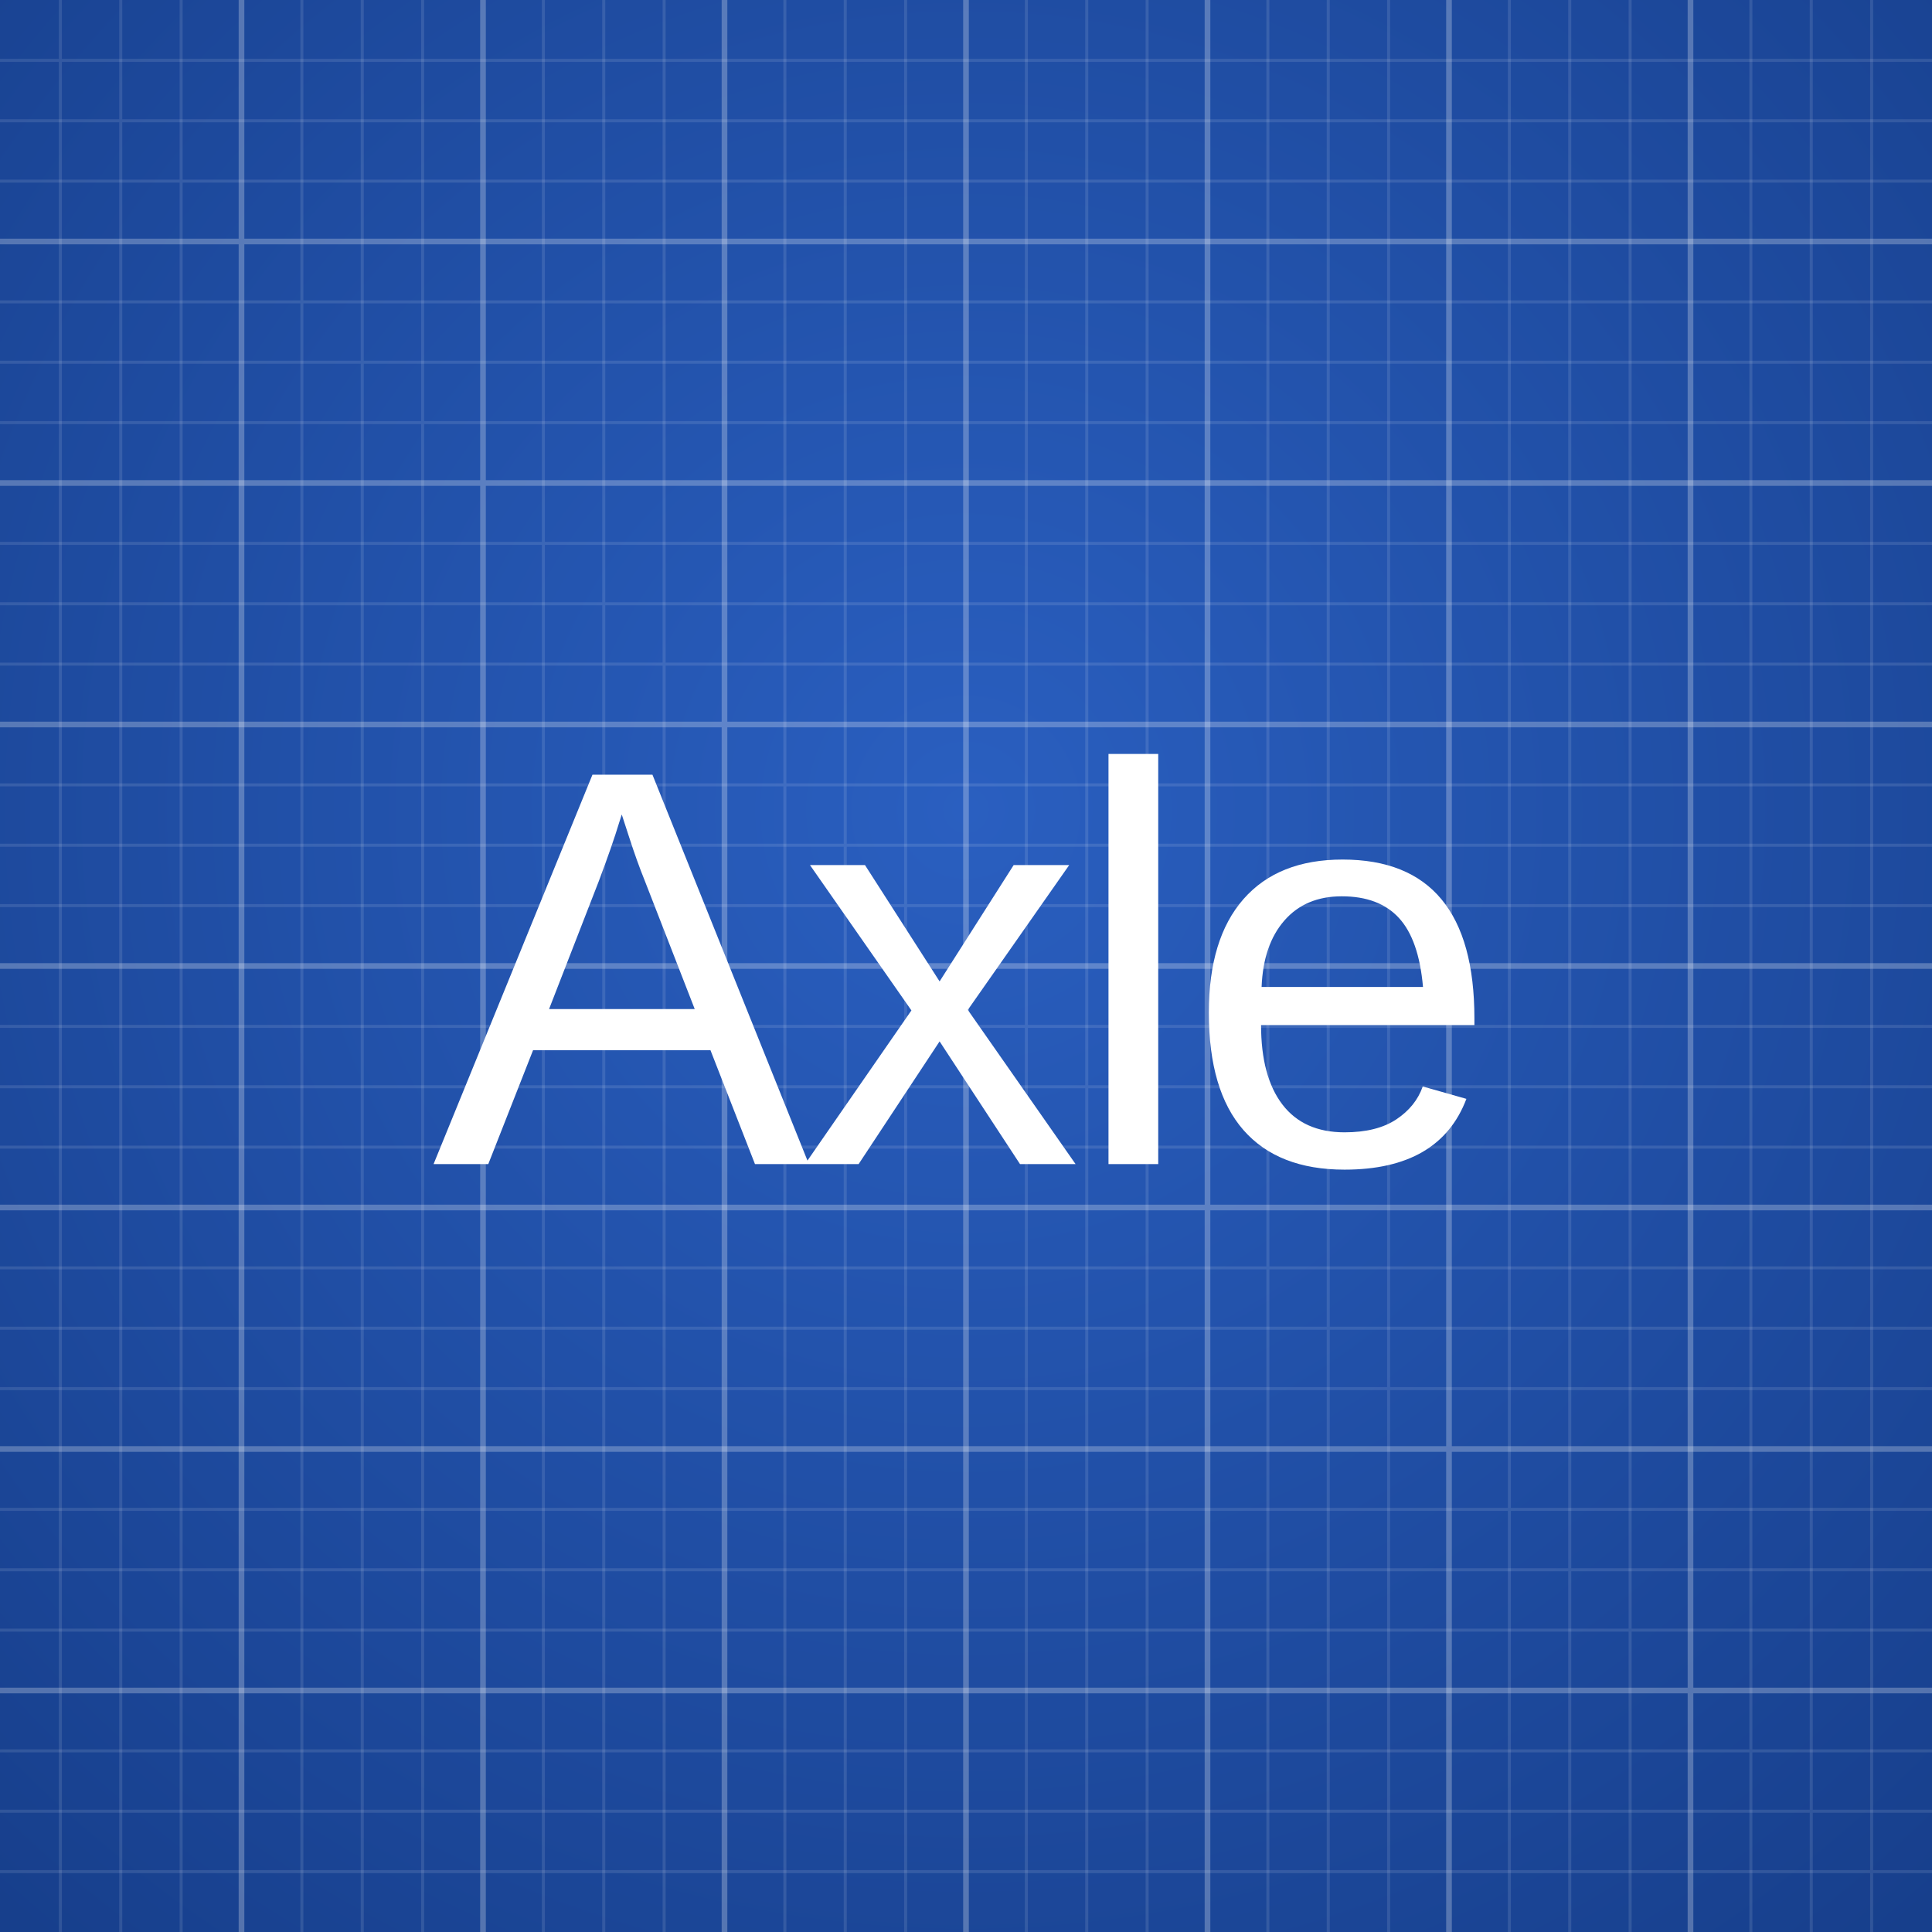
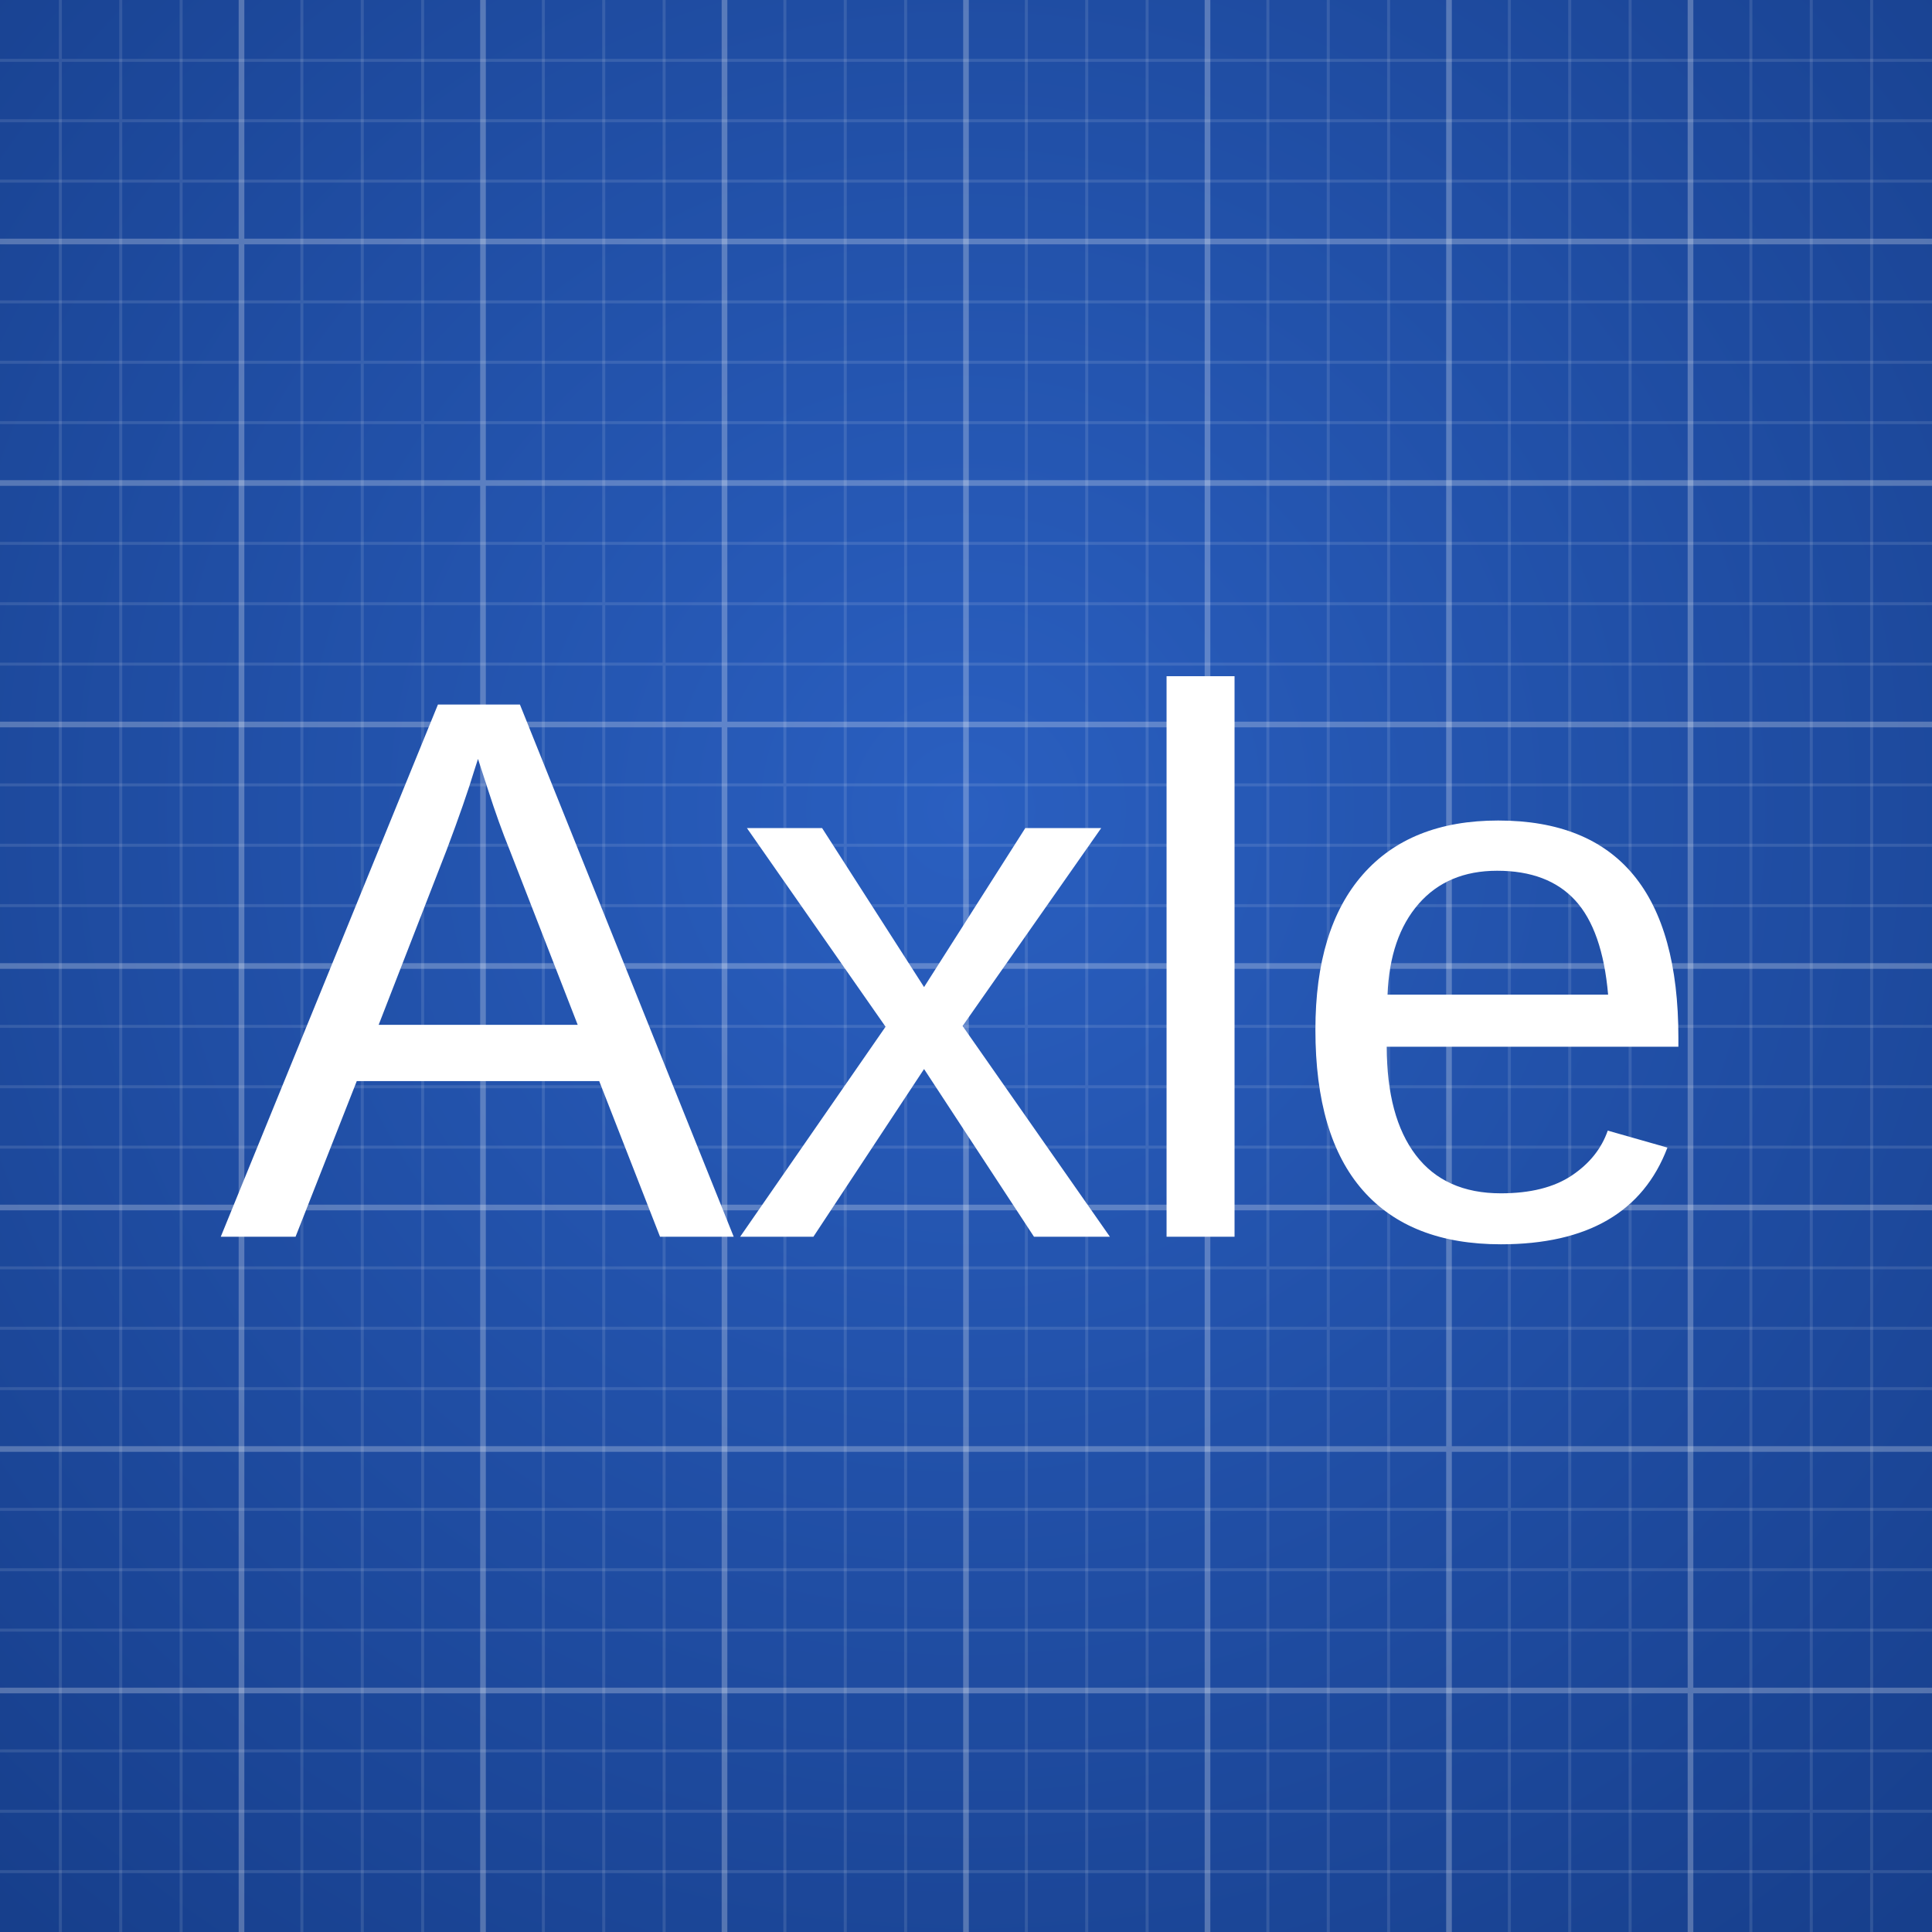
<svg xmlns="http://www.w3.org/2000/svg" viewBox="0 0 1024 1024" width="1024" height="1024">
  <defs>
    <radialGradient id="g" cx="50%" cy="42%" r="75%">
      <stop offset="0" stop-color="#2A5FC0" />
      <stop offset="1" stop-color="#173F8C" />
    </radialGradient>
  </defs>
  <rect width="1024" height="1024" fill="url(#g)" />
  <path d="M32 0V1024M0 32H1024" stroke="#fff" stroke-opacity="0.11" stroke-width="1.6" />
  <path d="M64 0V1024M0 64H1024" stroke="#fff" stroke-opacity="0.11" stroke-width="1.6" />
  <path d="M96 0V1024M0 96H1024" stroke="#fff" stroke-opacity="0.11" stroke-width="1.6" />
  <path d="M128 0V1024M0 128H1024" stroke="#fff" stroke-opacity="0.26" stroke-width="3" />
  <path d="M160 0V1024M0 160H1024" stroke="#fff" stroke-opacity="0.11" stroke-width="1.6" />
  <path d="M192 0V1024M0 192H1024" stroke="#fff" stroke-opacity="0.11" stroke-width="1.6" />
  <path d="M224 0V1024M0 224H1024" stroke="#fff" stroke-opacity="0.11" stroke-width="1.6" />
  <path d="M256 0V1024M0 256H1024" stroke="#fff" stroke-opacity="0.26" stroke-width="3" />
  <path d="M288 0V1024M0 288H1024" stroke="#fff" stroke-opacity="0.11" stroke-width="1.6" />
  <path d="M320 0V1024M0 320H1024" stroke="#fff" stroke-opacity="0.11" stroke-width="1.6" />
  <path d="M352 0V1024M0 352H1024" stroke="#fff" stroke-opacity="0.11" stroke-width="1.6" />
  <path d="M384 0V1024M0 384H1024" stroke="#fff" stroke-opacity="0.26" stroke-width="3" />
  <path d="M416 0V1024M0 416H1024" stroke="#fff" stroke-opacity="0.11" stroke-width="1.6" />
  <path d="M448 0V1024M0 448H1024" stroke="#fff" stroke-opacity="0.11" stroke-width="1.6" />
  <path d="M480 0V1024M0 480H1024" stroke="#fff" stroke-opacity="0.11" stroke-width="1.6" />
  <path d="M512 0V1024M0 512H1024" stroke="#fff" stroke-opacity="0.26" stroke-width="3" />
  <path d="M544 0V1024M0 544H1024" stroke="#fff" stroke-opacity="0.11" stroke-width="1.6" />
  <path d="M576 0V1024M0 576H1024" stroke="#fff" stroke-opacity="0.11" stroke-width="1.6" />
  <path d="M608 0V1024M0 608H1024" stroke="#fff" stroke-opacity="0.11" stroke-width="1.6" />
  <path d="M640 0V1024M0 640H1024" stroke="#fff" stroke-opacity="0.26" stroke-width="3" />
  <path d="M672 0V1024M0 672H1024" stroke="#fff" stroke-opacity="0.11" stroke-width="1.6" />
  <path d="M704 0V1024M0 704H1024" stroke="#fff" stroke-opacity="0.11" stroke-width="1.6" />
  <path d="M736 0V1024M0 736H1024" stroke="#fff" stroke-opacity="0.11" stroke-width="1.6" />
  <path d="M768 0V1024M0 768H1024" stroke="#fff" stroke-opacity="0.26" stroke-width="3" />
  <path d="M800 0V1024M0 800H1024" stroke="#fff" stroke-opacity="0.11" stroke-width="1.6" />
  <path d="M832 0V1024M0 832H1024" stroke="#fff" stroke-opacity="0.11" stroke-width="1.6" />
  <path d="M864 0V1024M0 864H1024" stroke="#fff" stroke-opacity="0.11" stroke-width="1.6" />
  <path d="M896 0V1024M0 896H1024" stroke="#fff" stroke-opacity="0.26" stroke-width="3" />
  <path d="M928 0V1024M0 928H1024" stroke="#fff" stroke-opacity="0.11" stroke-width="1.6" />
  <path d="M960 0V1024M0 960H1024" stroke="#fff" stroke-opacity="0.11" stroke-width="1.6" />
  <path d="M992 0V1024M0 992H1024" stroke="#fff" stroke-opacity="0.11" stroke-width="1.6" />
-   <text x="512" y="512" dy="0.35em" text-anchor="middle" font-family="Figtree, Arial, sans-serif" font-weight="500" font-size="300" letter-spacing="-6" fill="#fff">Axle</text>
+   <text x="512" y="512" dy="0.35em" text-anchor="middle" font-family="Figtree, Arial, sans-serif" font-weight="500" font-size="410" letter-spacing="-2" fill="#fff">Axle</text>
</svg>
